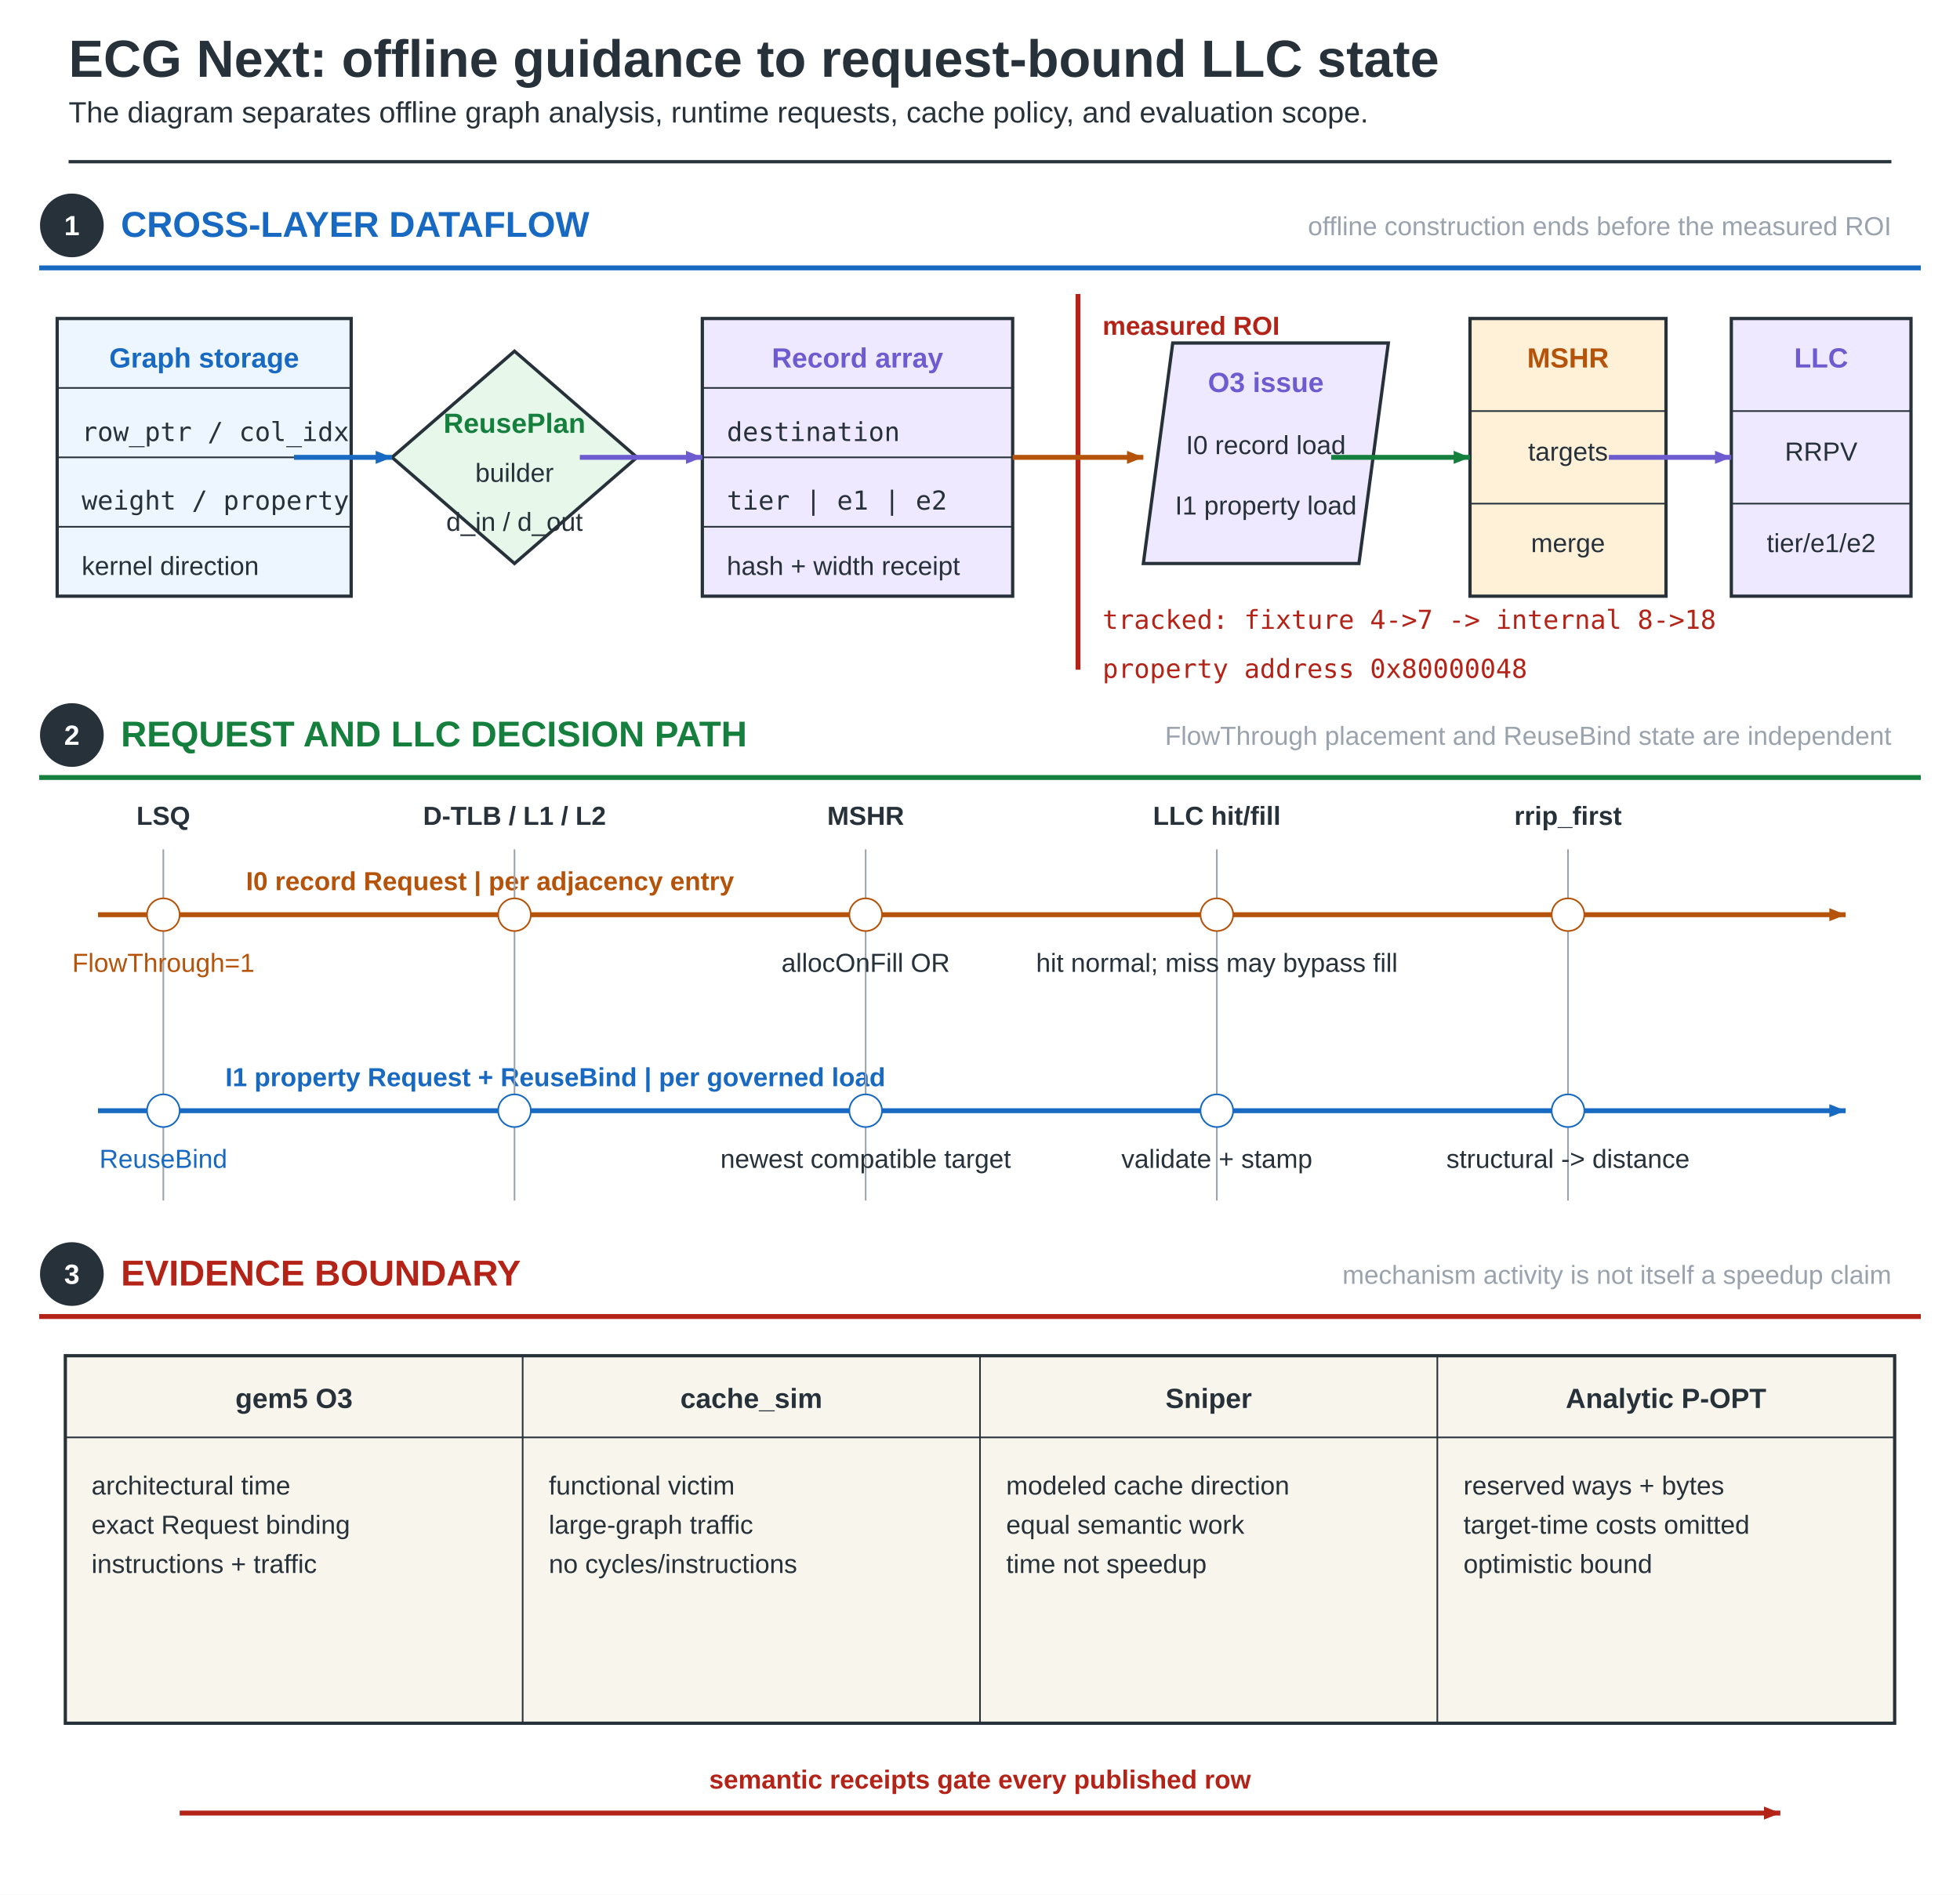
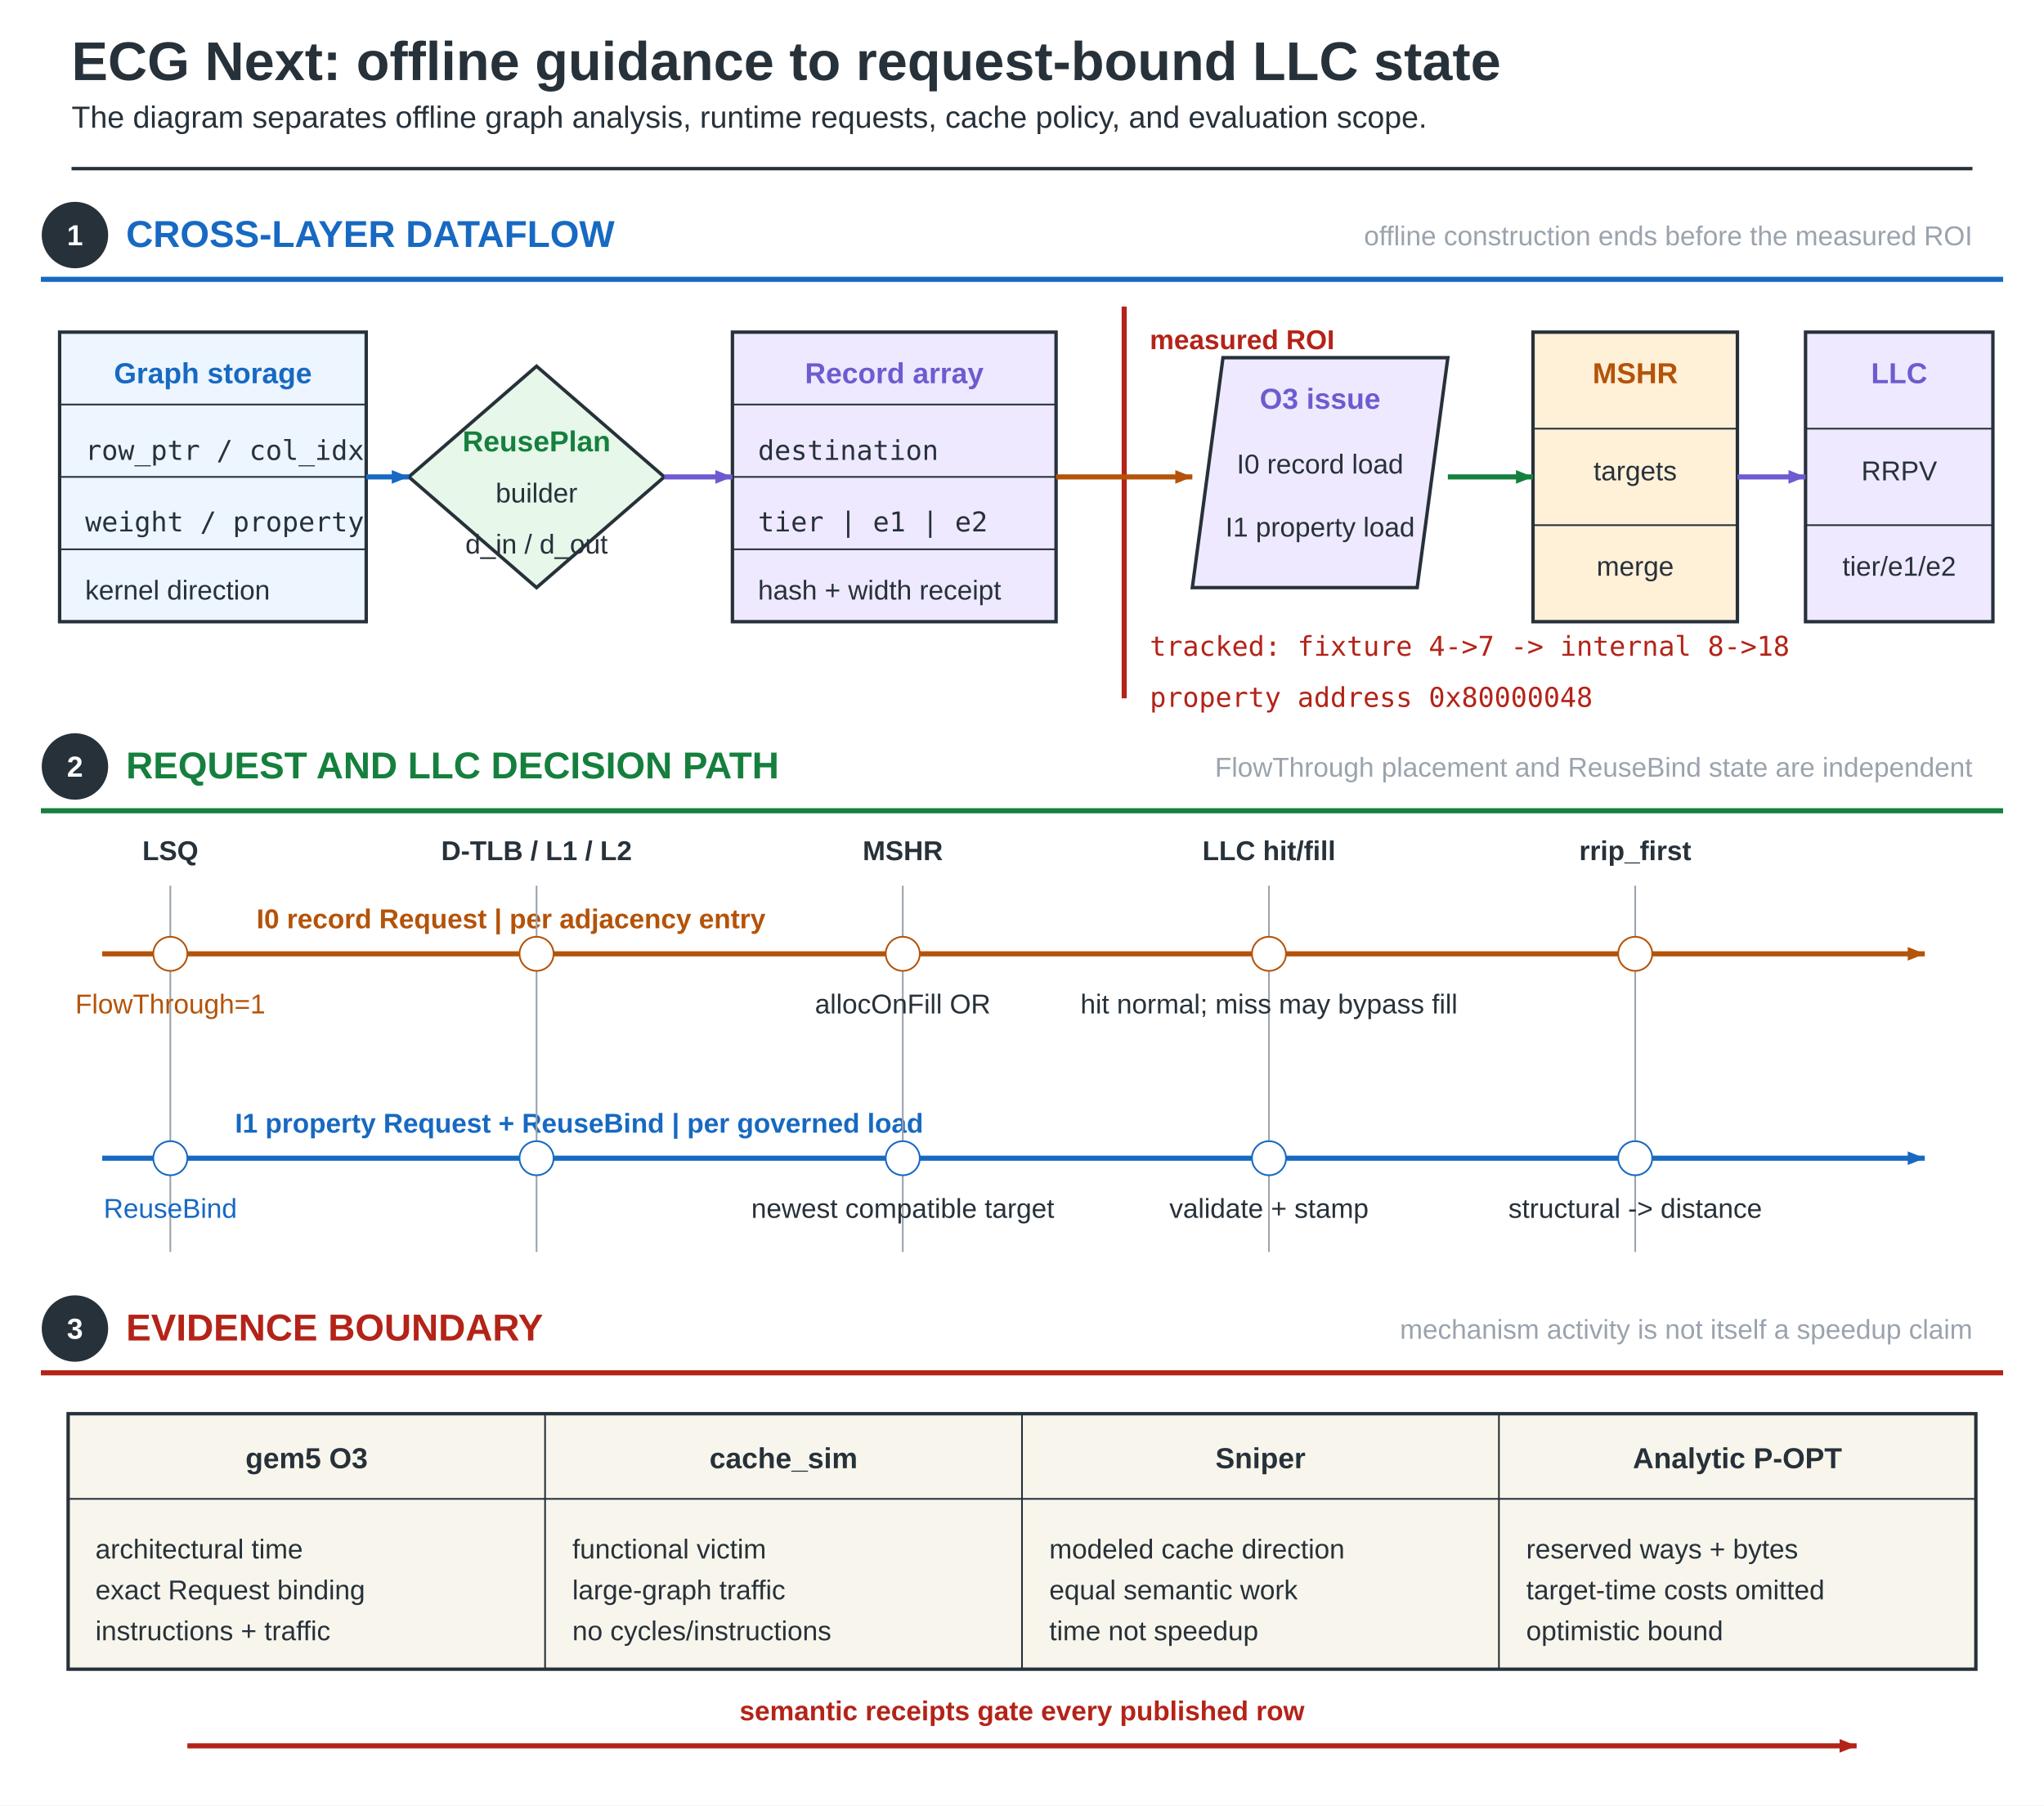
- <svg xmlns="http://www.w3.org/2000/svg" width="1200" height="1160" viewBox="0 0 1200 1160" role="img" aria-labelledby="title desc" fill="#27313A" data-figure-schema="ecg-public/v1">
+ <svg xmlns="http://www.w3.org/2000/svg" width="1200" height="1060" viewBox="0 0 1200 1060" role="img" aria-labelledby="title desc" fill="#27313A" data-figure-schema="ecg-public/v1">
  <defs>
    <marker id="arrow-blue" viewBox="0 0 10 8" markerWidth="10" markerHeight="8" refX="10" refY="4" orient="auto" markerUnits="userSpaceOnUse">
      <path d="M0 0 L10 4 L0 8 Z" fill="#1769C2" />
    </marker>
    <marker id="arrow-green" viewBox="0 0 10 8" markerWidth="10" markerHeight="8" refX="10" refY="4" orient="auto" markerUnits="userSpaceOnUse">
      <path d="M0 0 L10 4 L0 8 Z" fill="#15803D" />
    </marker>
    <marker id="arrow-amber" viewBox="0 0 10 8" markerWidth="10" markerHeight="8" refX="10" refY="4" orient="auto" markerUnits="userSpaceOnUse">
      <path d="M0 0 L10 4 L0 8 Z" fill="#B45309" />
    </marker>
    <marker id="arrow-red" viewBox="0 0 10 8" markerWidth="10" markerHeight="8" refX="10" refY="4" orient="auto" markerUnits="userSpaceOnUse">
      <path d="M0 0 L10 4 L0 8 Z" fill="#B42318" />
    </marker>
    <marker id="arrow-purple" viewBox="0 0 10 8" markerWidth="10" markerHeight="8" refX="10" refY="4" orient="auto" markerUnits="userSpaceOnUse">
      <path d="M0 0 L10 4 L0 8 Z" fill="#6D5BD0" />
    </marker>
    <marker id="arrow-gray" viewBox="0 0 10 8" markerWidth="10" markerHeight="8" refX="10" refY="4" orient="auto" markerUnits="userSpaceOnUse">
      <path d="M0 0 L10 4 L0 8 Z" fill="#9AA3AD" />
    </marker>
    <marker id="arrow-ink" viewBox="0 0 10 8" markerWidth="10" markerHeight="8" refX="10" refY="4" orient="auto" markerUnits="userSpaceOnUse">
      <path d="M0 0 L10 4 L0 8 Z" fill="#27313A" />
    </marker>
    <style>
      :root { color-scheme: light dark; }
      @media (prefers-color-scheme: dark) {
        [fill="#FFFFFF"]{fill:#1E2327}[stroke="#FFFFFF"]{stroke:#1E2327}
        [fill="#F8F6EC"]{fill:#252A2E}[stroke="#F8F6EC"]{stroke:#252A2E}
        [fill="#EDF5FF"]{fill:#273846}[stroke="#EDF5FF"]{stroke:#273846}
        [fill="#E7F7EA"]{fill:#24382A}[stroke="#E7F7EA"]{stroke:#24382A}
        [fill="#FFF0D8"]{fill:#3B3122}[stroke="#FFF0D8"]{stroke:#3B3122}
        [fill="#F7DEDC"]{fill:#3D292A}[stroke="#F7DEDC"]{stroke:#3D292A}
        [fill="#EEE9FF"]{fill:#302C3C}[stroke="#EEE9FF"]{stroke:#302C3C}
        [fill="#27313A"]{fill:#ECE7DD}[stroke="#27313A"]{stroke:#ECE7DD}
        [fill="#9AA3AD"]{fill:#747D86}[stroke="#9AA3AD"]{stroke:#747D86}
        [fill="#1769C2"]{fill:#63A8FF}[stroke="#1769C2"]{stroke:#63A8FF}
        [fill="#15803D"]{fill:#63D68B}[stroke="#15803D"]{stroke:#63D68B}
        [fill="#B45309"]{fill:#F0B35A}[stroke="#B45309"]{stroke:#F0B35A}
        [fill="#6D5BD0"]{fill:#A79BF0}[stroke="#6D5BD0"]{stroke:#A79BF0}
        [fill="#B42318"]{fill:#F09B95}[stroke="#B42318"]{stroke:#F09B95}
      }
      .sans{font-family:Arial,Helvetica,sans-serif}
      .mono{font-family:"SFMono-Regular",Consolas,monospace}
      .title{font-size:32px;font-weight:700}
      .subtitle{font-size:18px}
      .heading{font-size:22px;font-weight:700}
      .label{font-size:17px;font-weight:700}
      .body{font-size:16px}
</style>
  </defs>
-   <rect x="0" y="0" width="1200" height="1160" fill="#FFFFFF" />
+   <rect x="0" y="0" width="1200" height="1060" fill="#FFFFFF" />
  <text x="42" y="47" text-anchor="start" class="sans title" fill="#27313A" font-weight="700">ECG Next: offline guidance to request-bound LLC state</text>
  <text x="42" y="75" text-anchor="start" class="sans subtitle" fill="#27313A">The diagram separates offline graph analysis, runtime requests, cache policy, and evaluation scope.</text>
  <line x1="42" y1="99" x2="1158" y2="99" stroke="#27313A" stroke-width="2" />
  <circle cx="44" cy="138" r="19" fill="#27313A" stroke="#27313A" stroke-width="1" />
  <text x="44" y="144" text-anchor="middle" class="sans label" fill="#FFFFFF" font-weight="700">1</text>
  <text x="74" y="145" text-anchor="start" class="sans heading" fill="#1769C2" font-weight="700">CROSS-LAYER DATAFLOW</text>
  <text x="1158" y="144" text-anchor="end" class="sans body" fill="#9AA3AD">offline construction ends before the measured ROI</text>
  <line x1="24" y1="164" x2="1176" y2="164" stroke="#1769C2" stroke-width="3" />
  <rect x="35" y="195" width="180" height="170" rx="0" fill="#EDF5FF" stroke="#27313A" stroke-width="2" />
  <line x1="35" y1="237.5" x2="215" y2="237.5" stroke="#27313A" stroke-width="1" />
  <line x1="35" y1="280.0" x2="215" y2="280.0" stroke="#27313A" stroke-width="1" />
  <line x1="35" y1="322.5" x2="215" y2="322.5" stroke="#27313A" stroke-width="1" />
  <text x="125" y="225" text-anchor="middle" class="sans label" fill="#1769C2" font-weight="700">Graph storage</text>
  <text x="50" y="270" text-anchor="start" class="mono body" fill="#27313A">row_ptr / col_idx</text>
  <text x="50" y="312" text-anchor="start" class="mono body" fill="#27313A">weight / property</text>
  <text x="50" y="352" text-anchor="start" class="sans body" fill="#27313A">kernel direction</text>
  <polygon points="315,215.0 390.0,280 315,345.0 240.0,280" fill="#E7F7EA" stroke="#27313A" stroke-width="2" />
  <text x="315" y="265" text-anchor="middle" class="sans label" fill="#15803D" font-weight="700">ReusePlan</text>
  <text x="315" y="295" text-anchor="middle" class="sans body" fill="#27313A">builder</text>
  <text x="315" y="325" text-anchor="middle" class="sans body" fill="#27313A">d_in / d_out</text>
  <rect x="430" y="195" width="190" height="170" rx="0" fill="#EEE9FF" stroke="#27313A" stroke-width="2" />
  <line x1="430" y1="237.5" x2="620" y2="237.5" stroke="#27313A" stroke-width="1" />
  <line x1="430" y1="280.0" x2="620" y2="280.0" stroke="#27313A" stroke-width="1" />
  <line x1="430" y1="322.5" x2="620" y2="322.5" stroke="#27313A" stroke-width="1" />
  <text x="525" y="225" text-anchor="middle" class="sans label" fill="#6D5BD0" font-weight="700">Record array</text>
  <text x="445" y="270" text-anchor="start" class="mono body" fill="#27313A">destination</text>
  <text x="445" y="312" text-anchor="start" class="mono body" fill="#27313A">tier | e1 | e2</text>
  <text x="445" y="352" text-anchor="start" class="sans body" fill="#27313A">hash + width receipt</text>
  <line x1="660" y1="180" x2="660" y2="410" stroke="#B42318" stroke-width="3" />
  <text x="675" y="205" text-anchor="start" class="sans body" fill="#B42318" font-weight="700">measured ROI</text>
  <polygon points="718.0,210 850,210 832.0,345 700,345" fill="#EEE9FF" stroke="#27313A" stroke-width="2" />
  <text x="775" y="240" text-anchor="middle" class="sans label" fill="#6D5BD0" font-weight="700">O3 issue</text>
  <text x="775" y="278" text-anchor="middle" class="sans body" fill="#27313A">I0 record load</text>
  <text x="775" y="315" text-anchor="middle" class="sans body" fill="#27313A">I1 property load</text>
  <rect x="900" y="195" width="120" height="170" rx="0" fill="#FFF0D8" stroke="#27313A" stroke-width="2" />
  <line x1="900" y1="251.667" x2="1020" y2="251.667" stroke="#27313A" stroke-width="1" />
  <line x1="900" y1="308.333" x2="1020" y2="308.333" stroke="#27313A" stroke-width="1" />
  <text x="960" y="225" text-anchor="middle" class="sans label" fill="#B45309" font-weight="700">MSHR</text>
  <text x="960" y="282" text-anchor="middle" class="sans body" fill="#27313A">targets</text>
  <text x="960" y="338" text-anchor="middle" class="sans body" fill="#27313A">merge</text>
  <rect x="1060" y="195" width="110" height="170" rx="0" fill="#EEE9FF" stroke="#27313A" stroke-width="2" />
  <line x1="1060" y1="251.667" x2="1170" y2="251.667" stroke="#27313A" stroke-width="1" />
  <line x1="1060" y1="308.333" x2="1170" y2="308.333" stroke="#27313A" stroke-width="1" />
  <text x="1115" y="225" text-anchor="middle" class="sans label" fill="#6D5BD0" font-weight="700">LLC</text>
  <text x="1115" y="282" text-anchor="middle" class="sans body" fill="#27313A">RRPV</text>
  <text x="1115" y="338" text-anchor="middle" class="sans body" fill="#27313A">tier/e1/e2</text>
-   <path d="M180 280 L240 280" fill="none" stroke="#1769C2" stroke-width="3" marker-end="url(#arrow-blue)" data-flow-kind="control" data-flow-label="Graph storage" />
-   <path d="M355 280 L430 280" fill="none" stroke="#6D5BD0" stroke-width="3" marker-end="url(#arrow-purple)" data-flow-kind="control" data-flow-label="ReusePlan" />
+   <path d="M215 280 L240 280" fill="none" stroke="#1769C2" stroke-width="3" marker-end="url(#arrow-blue)" data-flow-kind="control" data-flow-label="Graph storage" />
+   <path d="M390 280 L430 280" fill="none" stroke="#6D5BD0" stroke-width="3" marker-end="url(#arrow-purple)" data-flow-kind="control" data-flow-label="ReusePlan" />
  <path d="M620 280 L700 280" fill="none" stroke="#B45309" stroke-width="3" marker-end="url(#arrow-amber)" data-flow-kind="control" data-flow-label="Record array" />
-   <path d="M815 280 L900 280" fill="none" stroke="#15803D" stroke-width="3" marker-end="url(#arrow-green)" data-flow-kind="control" data-flow-label="O3 issue" />
-   <path d="M985 280 L1060 280" fill="none" stroke="#6D5BD0" stroke-width="3" marker-end="url(#arrow-purple)" data-flow-kind="control" data-flow-label="MSHR" />
+   <path d="M850 280 L900 280" fill="none" stroke="#15803D" stroke-width="3" marker-end="url(#arrow-green)" data-flow-kind="control" data-flow-label="O3 issue" />
+   <path d="M1020 280 L1060 280" fill="none" stroke="#6D5BD0" stroke-width="3" marker-end="url(#arrow-purple)" data-flow-kind="control" data-flow-label="MSHR" />
  <text x="675" y="385" text-anchor="start" class="mono body" fill="#B42318">tracked: fixture 4-&gt;7 -&gt; internal 8-&gt;18</text>
  <text x="675" y="415" text-anchor="start" class="mono body" fill="#B42318">property address 0x80000048</text>
  <circle cx="44" cy="450" r="19" fill="#27313A" stroke="#27313A" stroke-width="1" />
  <text x="44" y="456" text-anchor="middle" class="sans label" fill="#FFFFFF" font-weight="700">2</text>
  <text x="74" y="457" text-anchor="start" class="sans heading" fill="#15803D" font-weight="700">REQUEST AND LLC DECISION PATH</text>
  <text x="1158" y="456" text-anchor="end" class="sans body" fill="#9AA3AD">FlowThrough placement and ReuseBind state are independent</text>
  <line x1="24" y1="476" x2="1176" y2="476" stroke="#15803D" stroke-width="3" />
  <path d="M60 560 L1130 560" fill="none" stroke="#B45309" stroke-width="3" marker-end="url(#arrow-amber)" data-flow-kind="transfer" data-flow-label="I0 record Request" data-flow-cadence="per adjacency entry" />
  <text x="300" y="545" text-anchor="middle" class="sans body" fill="#B45309" font-weight="700">I0 record Request | per adjacency entry</text>
  <path d="M60 680 L1130 680" fill="none" stroke="#1769C2" stroke-width="3" marker-end="url(#arrow-blue)" data-flow-kind="transfer" data-flow-label="I1 property Request + ReuseBind" data-flow-cadence="per governed load" />
  <text x="340" y="665" text-anchor="middle" class="sans body" fill="#1769C2" font-weight="700">I1 property Request + ReuseBind | per governed load</text>
  <line x1="100" y1="520" x2="100" y2="735" stroke="#9AA3AD" stroke-width="1" />
  <circle cx="100" cy="560" r="10" fill="#FFFFFF" stroke="#B45309" stroke-width="1" />
  <circle cx="100" cy="680" r="10" fill="#FFFFFF" stroke="#1769C2" stroke-width="1" />
  <text x="100" y="505" text-anchor="middle" class="sans body" fill="#27313A" font-weight="700">LSQ</text>
  <line x1="315" y1="520" x2="315" y2="735" stroke="#9AA3AD" stroke-width="1" />
  <circle cx="315" cy="560" r="10" fill="#FFFFFF" stroke="#B45309" stroke-width="1" />
  <circle cx="315" cy="680" r="10" fill="#FFFFFF" stroke="#1769C2" stroke-width="1" />
  <text x="315" y="505" text-anchor="middle" class="sans body" fill="#27313A" font-weight="700">D-TLB / L1 / L2</text>
  <line x1="530" y1="520" x2="530" y2="735" stroke="#9AA3AD" stroke-width="1" />
  <circle cx="530" cy="560" r="10" fill="#FFFFFF" stroke="#B45309" stroke-width="1" />
  <circle cx="530" cy="680" r="10" fill="#FFFFFF" stroke="#1769C2" stroke-width="1" />
  <text x="530" y="505" text-anchor="middle" class="sans body" fill="#27313A" font-weight="700">MSHR</text>
  <line x1="745" y1="520" x2="745" y2="735" stroke="#9AA3AD" stroke-width="1" />
  <circle cx="745" cy="560" r="10" fill="#FFFFFF" stroke="#B45309" stroke-width="1" />
  <circle cx="745" cy="680" r="10" fill="#FFFFFF" stroke="#1769C2" stroke-width="1" />
  <text x="745" y="505" text-anchor="middle" class="sans body" fill="#27313A" font-weight="700">LLC hit/fill</text>
  <line x1="960" y1="520" x2="960" y2="735" stroke="#9AA3AD" stroke-width="1" />
  <circle cx="960" cy="560" r="10" fill="#FFFFFF" stroke="#B45309" stroke-width="1" />
  <circle cx="960" cy="680" r="10" fill="#FFFFFF" stroke="#1769C2" stroke-width="1" />
  <text x="960" y="505" text-anchor="middle" class="sans body" fill="#27313A" font-weight="700">rrip_first</text>
  <text x="100" y="595" text-anchor="middle" class="sans body" fill="#B45309">FlowThrough=1</text>
  <text x="530" y="595" text-anchor="middle" class="sans body" fill="#27313A">allocOnFill OR</text>
  <text x="745" y="595" text-anchor="middle" class="sans body" fill="#27313A">hit normal; miss may bypass fill</text>
  <text x="100" y="715" text-anchor="middle" class="sans body" fill="#1769C2">ReuseBind</text>
  <text x="530" y="715" text-anchor="middle" class="sans body" fill="#27313A">newest compatible target</text>
  <text x="745" y="715" text-anchor="middle" class="sans body" fill="#27313A">validate + stamp</text>
  <text x="960" y="715" text-anchor="middle" class="sans body" fill="#27313A">structural -&gt; distance</text>
  <circle cx="44" cy="780" r="19" fill="#27313A" stroke="#27313A" stroke-width="1" />
  <text x="44" y="786" text-anchor="middle" class="sans label" fill="#FFFFFF" font-weight="700">3</text>
  <text x="74" y="787" text-anchor="start" class="sans heading" fill="#B42318" font-weight="700">EVIDENCE BOUNDARY</text>
  <text x="1158" y="786" text-anchor="end" class="sans body" fill="#9AA3AD">mechanism activity is not itself a speedup claim</text>
  <line x1="24" y1="806" x2="1176" y2="806" stroke="#B42318" stroke-width="3" />
-   <rect x="40" y="830" width="1120" height="225" rx="0" fill="#F8F6EC" stroke="#27313A" stroke-width="2" />
-   <line x1="320" y1="830" x2="320" y2="1055" stroke="#27313A" stroke-width="1" />
-   <line x1="600" y1="830" x2="600" y2="1055" stroke="#27313A" stroke-width="1" />
-   <line x1="880" y1="830" x2="880" y2="1055" stroke="#27313A" stroke-width="1" />
+   <rect x="40" y="830" width="1120" height="150" rx="0" fill="#F8F6EC" stroke="#27313A" stroke-width="2" />
+   <line x1="320" y1="830" x2="320" y2="980" stroke="#27313A" stroke-width="1" />
+   <line x1="600" y1="830" x2="600" y2="980" stroke="#27313A" stroke-width="1" />
+   <line x1="880" y1="830" x2="880" y2="980" stroke="#27313A" stroke-width="1" />
  <line x1="40" y1="880" x2="1160" y2="880" stroke="#27313A" stroke-width="1" />
  <text x="180" y="862" text-anchor="middle" class="sans label" fill="#27313A" font-weight="700">gem5 O3</text>
  <text x="460" y="862" text-anchor="middle" class="sans label" fill="#27313A" font-weight="700">cache_sim</text>
  <text x="740" y="862" text-anchor="middle" class="sans label" fill="#27313A" font-weight="700">Sniper</text>
  <text x="1020" y="862" text-anchor="middle" class="sans label" fill="#27313A" font-weight="700">Analytic P-OPT</text>
  <text x="56" y="915" text-anchor="start" class="sans body" fill="#27313A">architectural time</text>
  <text x="56" y="939" text-anchor="start" class="sans body" fill="#27313A">exact Request binding</text>
  <text x="56" y="963" text-anchor="start" class="sans body" fill="#27313A">instructions + traffic</text>
  <text x="336" y="915" text-anchor="start" class="sans body" fill="#27313A">functional victim</text>
  <text x="336" y="939" text-anchor="start" class="sans body" fill="#27313A">large-graph traffic</text>
  <text x="336" y="963" text-anchor="start" class="sans body" fill="#27313A">no cycles/instructions</text>
  <text x="616" y="915" text-anchor="start" class="sans body" fill="#27313A">modeled cache direction</text>
  <text x="616" y="939" text-anchor="start" class="sans body" fill="#27313A">equal semantic work</text>
  <text x="616" y="963" text-anchor="start" class="sans body" fill="#27313A">time not speedup</text>
  <text x="896" y="915" text-anchor="start" class="sans body" fill="#27313A">reserved ways + bytes</text>
  <text x="896" y="939" text-anchor="start" class="sans body" fill="#27313A">target-time costs omitted</text>
  <text x="896" y="963" text-anchor="start" class="sans body" fill="#27313A">optimistic bound</text>
-   <path d="M110 1110 L1090 1110" fill="none" stroke="#B42318" stroke-width="3" marker-end="url(#arrow-red)" data-flow-kind="dependency" data-flow-label="semantic receipts gate every published row" />
-   <text x="600" y="1095" text-anchor="middle" class="sans body" fill="#B42318" font-weight="700">semantic receipts gate every published row</text>
+   <path d="M110 1025 L1090 1025" fill="none" stroke="#B42318" stroke-width="3" marker-end="url(#arrow-red)" data-flow-kind="dependency" data-flow-label="semantic receipts gate every published row" />
+   <text x="600" y="1010" text-anchor="middle" class="sans body" fill="#B42318" font-weight="700">semantic receipts gate every published row</text>
</svg>
